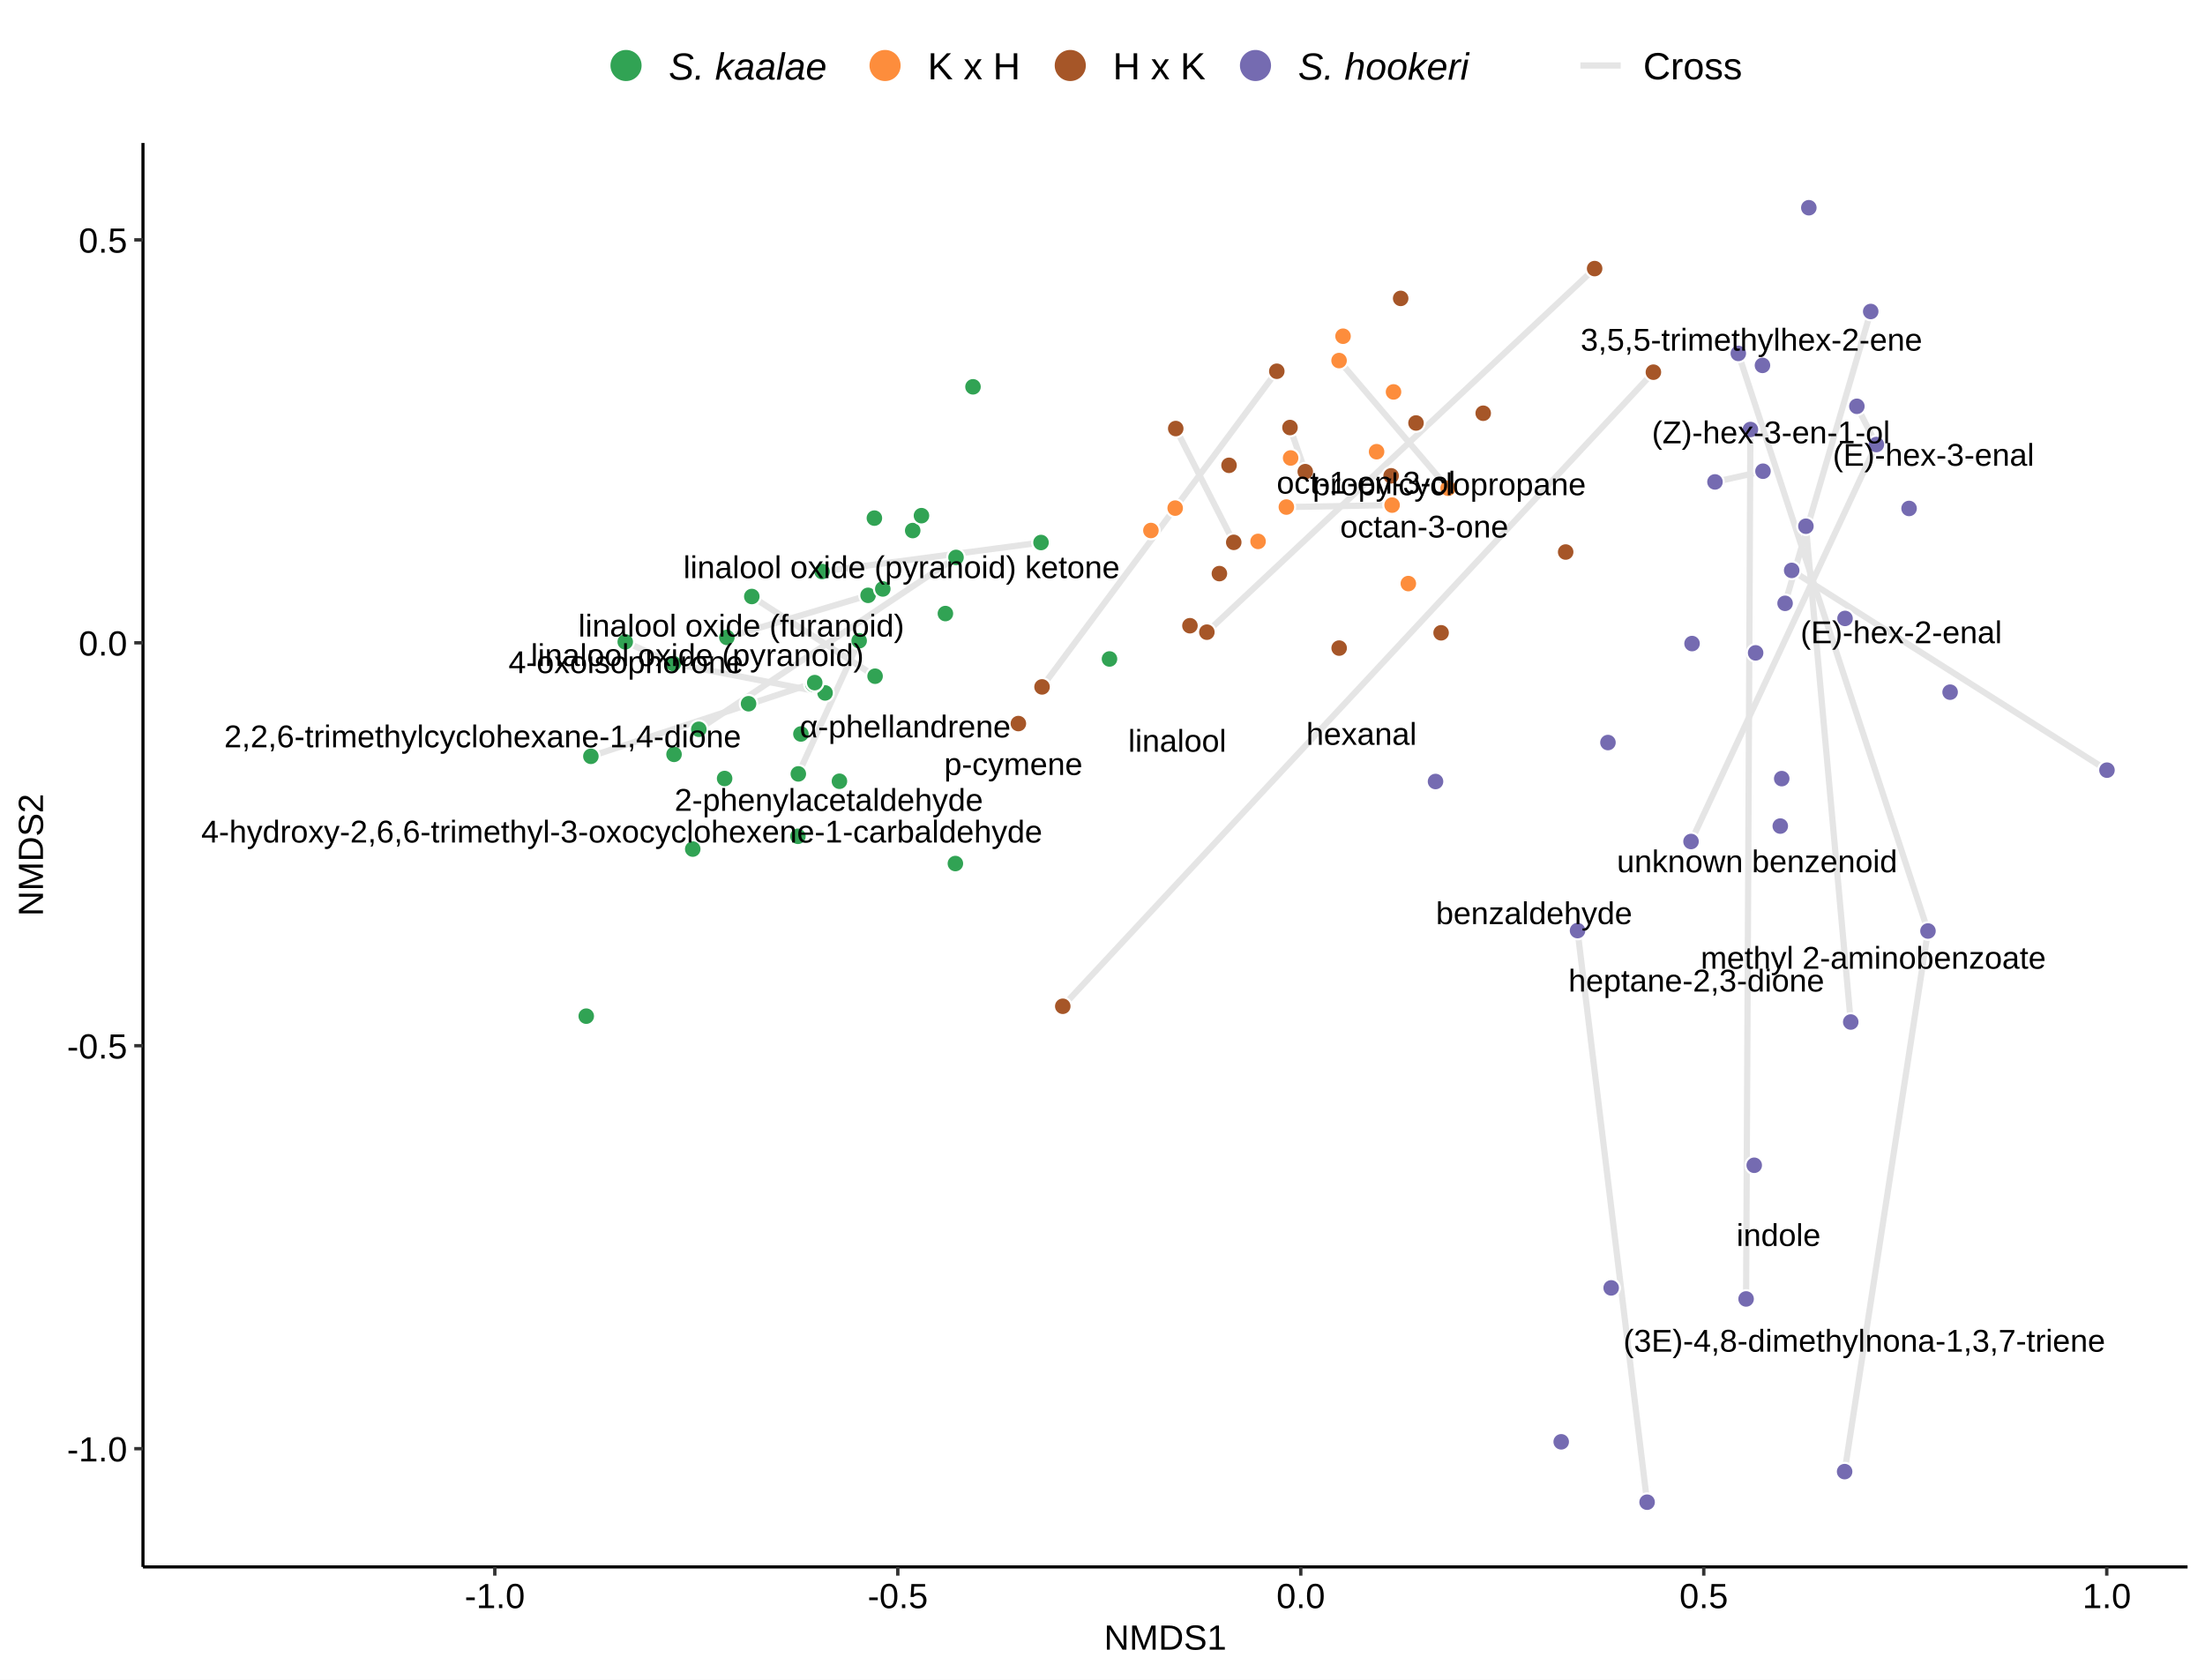
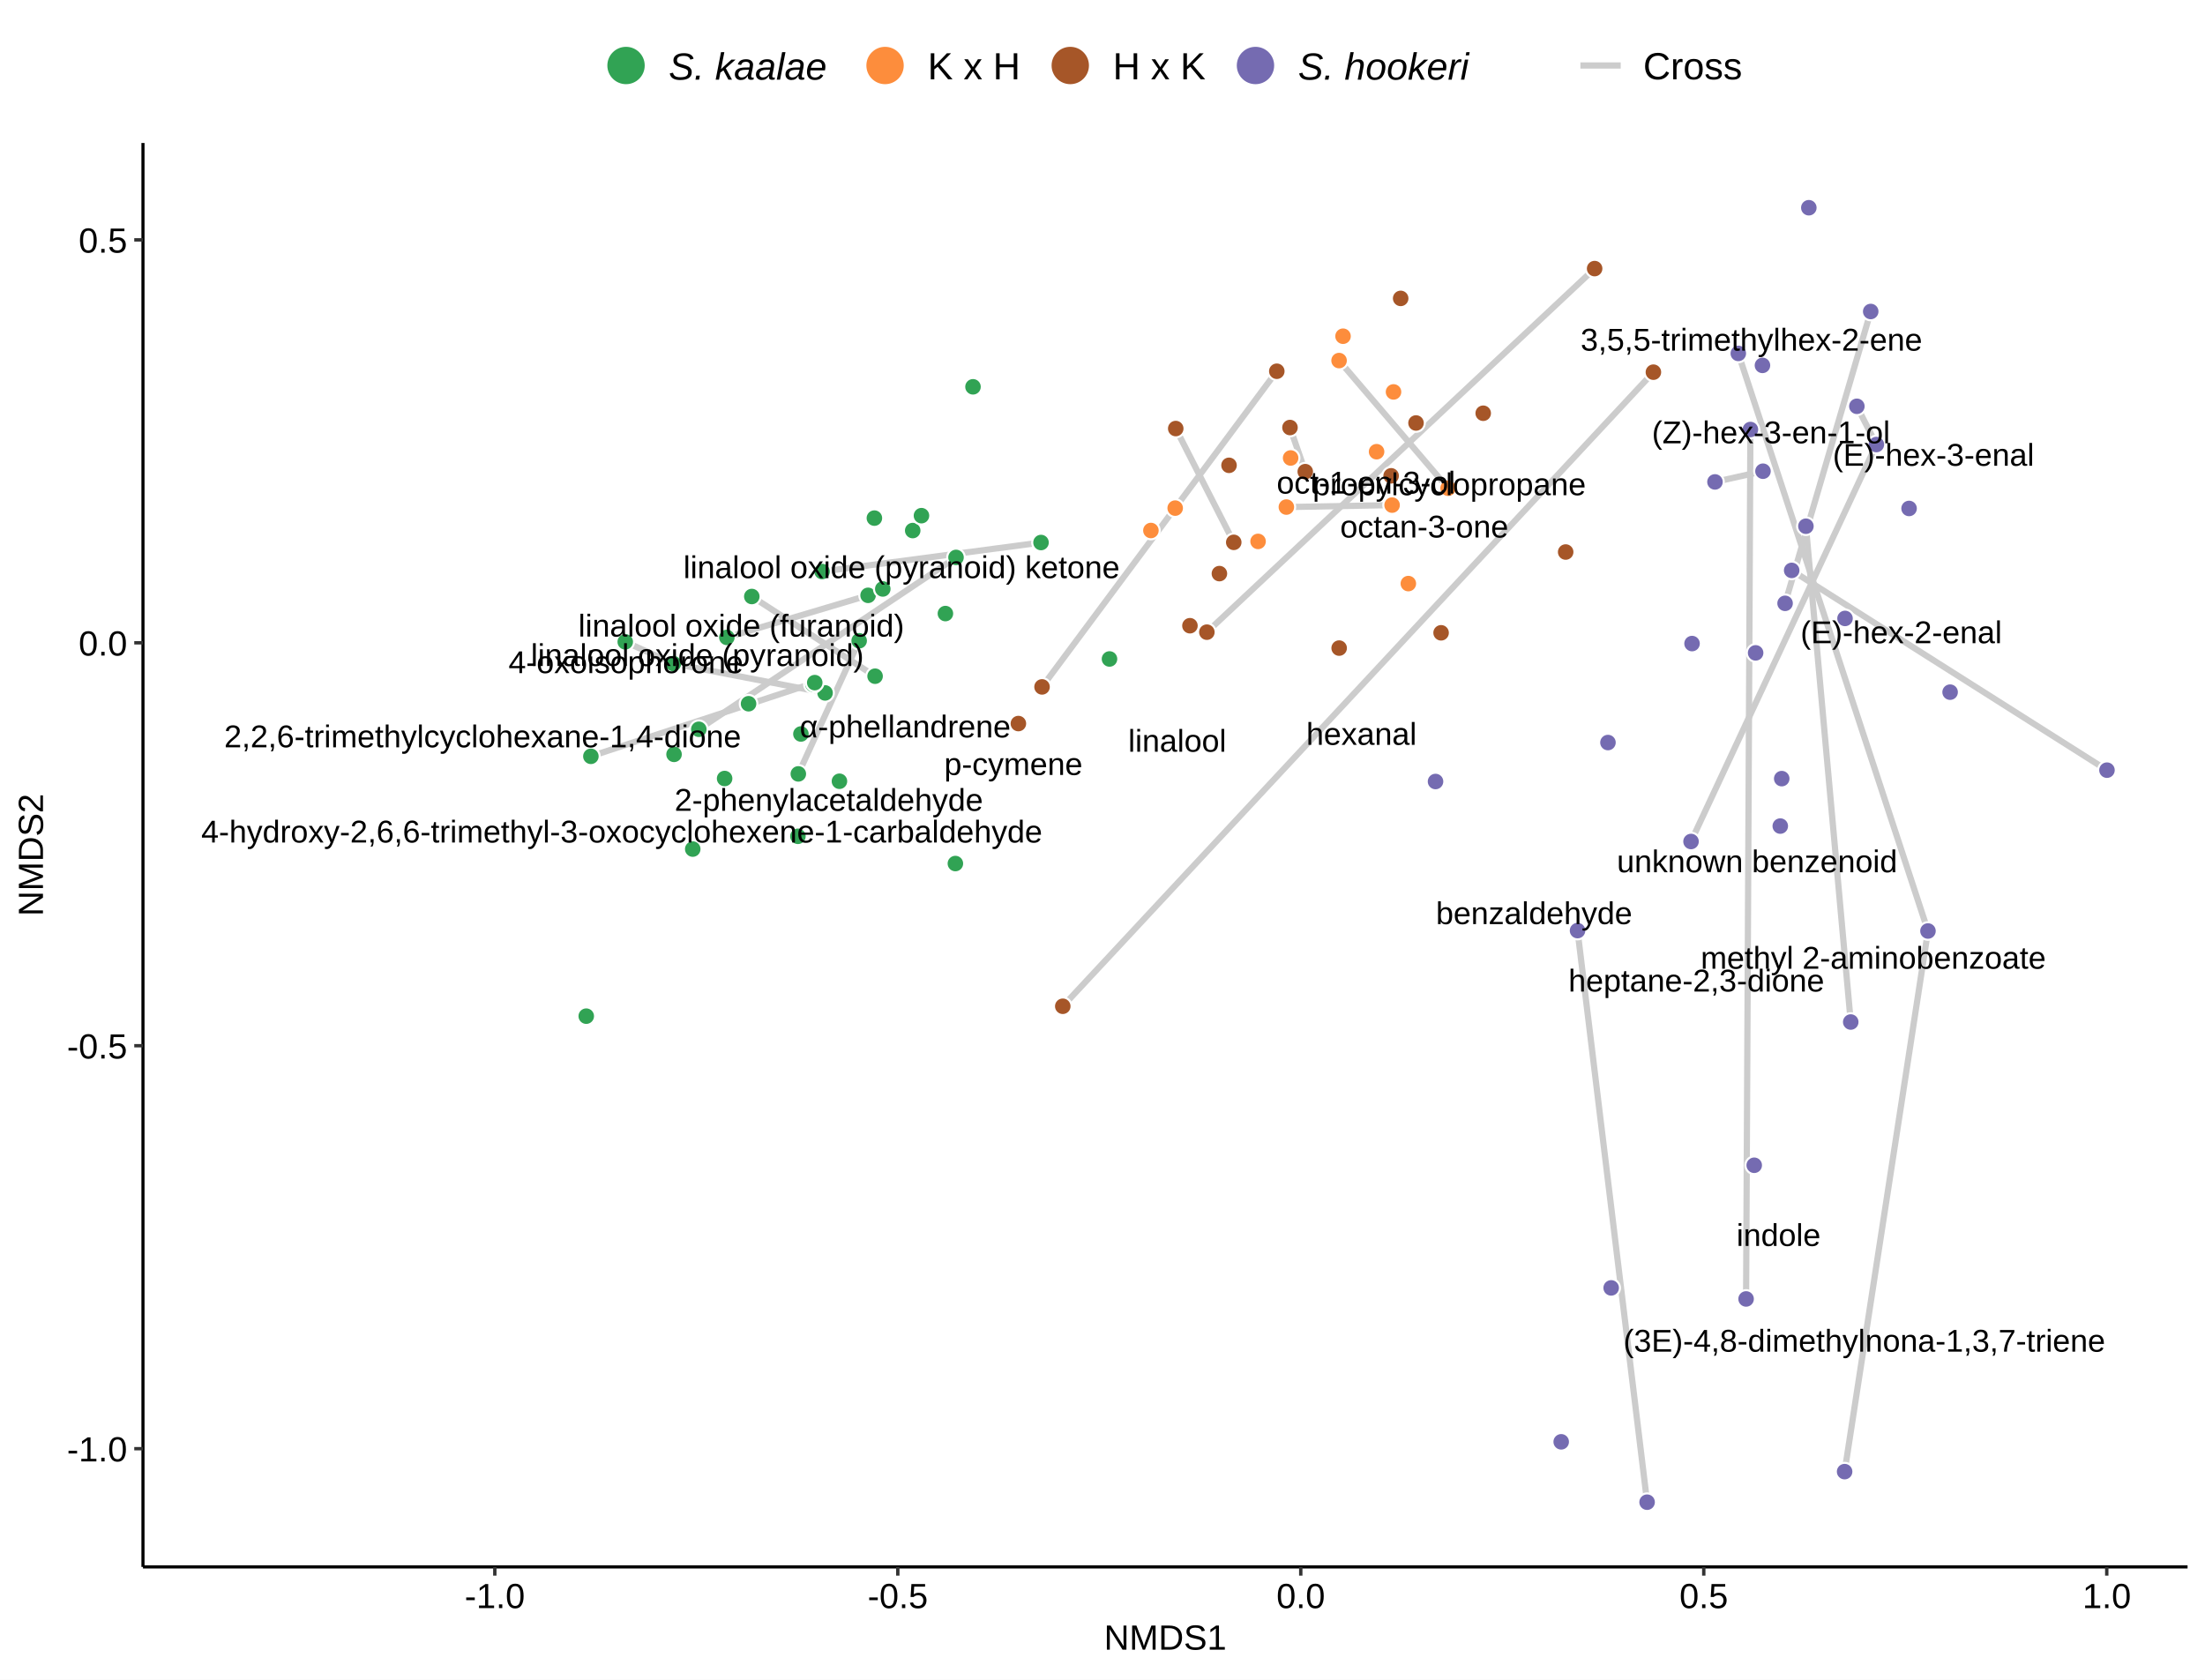
<svg xmlns="http://www.w3.org/2000/svg" class="svglite" width="756.00pt" height="576.00pt" viewBox="0 0 756.00 576.00">
  <defs>
    <style type="text/css">
    .svglite line, .svglite polyline, .svglite polygon, .svglite path, .svglite rect, .svglite circle {
      fill: none;
      stroke: #000000;
      stroke-linecap: round;
      stroke-linejoin: round;
      stroke-miterlimit: 10.00;
    }
    .svglite text {
      white-space: pre;
    }
  </style>
  </defs>
  <rect width="100%" height="100%" style="stroke: none; fill: #FFFFFF;" />
  <defs>
    <clipPath id="cpMC4wMHw3NTYuMDB8MC4wMHw1NzYuMDA=">
      <rect x="0.00" y="0.00" width="756.00" height="576.00" />
    </clipPath>
  </defs>
  <g clip-path="url(#cpMC4wMHw3NTYuMDB8MC4wMHw1NzYuMDA=)">
</g>
  <defs>
    <clipPath id="cpMC4wMHw3NTYuMDB8MS44N3w1NzQuMTM=">
      <rect x="0.00" y="1.87" width="756.00" height="572.27" />
    </clipPath>
  </defs>
  <g clip-path="url(#cpMC4wMHw3NTYuMDB8MS44N3w1NzQuMTM=)">
    <rect x="-0" y="1.87" width="756.00" height="572.27" style="stroke-width: 1.16; stroke: #FFFFFF; fill: #FFFFFF;" />
  </g>
  <g clip-path="url(#cpMC4wMHw3NTYuMDB8MC4wMHw1NzYuMDA=)">
</g>
  <defs>
    <clipPath id="cpNDkuMDJ8NzUwLjAyfDQ5LjAzfDUzNy4zMA==">
      <rect x="49.02" y="49.03" width="701.00" height="488.26" />
    </clipPath>
  </defs>
  <g clip-path="url(#cpNDkuMDJ8NzUwLjAyfDQ5LjAzfDUzNy4zMA==)">
    <rect x="49.02" y="49.03" width="701.00" height="488.26" style="stroke-width: 1.16; stroke: none; fill: #FFFFFF;" />
-     <polyline points="202.59,259.34 279.34,234.07 " style="stroke-width: 2.13; stroke: #E5E5E5; stroke-linecap: butt;" />
-     <polyline points="282.88,237.60 230.89,227.55 214.37,220.09 " style="stroke-width: 2.13; stroke: #E5E5E5; stroke-linecap: butt;" />
-     <polyline points="281.85,195.98 356.92,186.03 " style="stroke-width: 2.13; stroke: #E5E5E5; stroke-linecap: butt;" />
-     <polyline points="312.93,181.93 315.93,176.82 " style="stroke-width: 2.13; stroke: #E5E5E5; stroke-linecap: butt;" />
-     <polyline points="249.21,218.57 297.63,204.14 " style="stroke-width: 2.13; stroke: #E5E5E5; stroke-linecap: butt;" />
-     <polyline points="273.71,265.37 294.57,219.72 " style="stroke-width: 2.13; stroke: #E5E5E5; stroke-linecap: butt;" />
-     <polyline points="300.03,231.87 257.76,204.54 " style="stroke-width: 2.13; stroke: #E5E5E5; stroke-linecap: butt;" />
-     <polyline points="239.59,250.07 327.78,191.14 " style="stroke-width: 2.13; stroke: #E5E5E5; stroke-linecap: butt;" />
-     <polyline points="441.04,173.87 477.29,173.20 " style="stroke-width: 2.13; stroke: #E5E5E5; stroke-linecap: butt;" />
-     <polyline points="496.49,167.41 459.11,123.64 " style="stroke-width: 2.13; stroke: #E5E5E5; stroke-linecap: butt;" />
-     <polyline points="447.52,161.73 442.28,146.60 " style="stroke-width: 2.13; stroke: #E5E5E5; stroke-linecap: butt;" />
-     <polyline points="423.00,185.97 403.11,146.95 " style="stroke-width: 2.13; stroke: #E5E5E5; stroke-linecap: butt;" />
-     <polyline points="357.27,235.54 437.76,127.30 " style="stroke-width: 2.13; stroke: #E5E5E5; stroke-linecap: butt;" />
-     <polyline points="364.38,345.05 566.88,127.62 " style="stroke-width: 2.13; stroke: #E5E5E5; stroke-linecap: butt;" />
-     <polyline points="413.78,216.77 546.73,92.10 " style="stroke-width: 2.13; stroke: #E5E5E5; stroke-linecap: butt;" />
-     <polyline points="634.54,350.45 619.17,180.44 " style="stroke-width: 2.13; stroke: #E5E5E5; stroke-linecap: butt;" />
-     <polyline points="632.44,504.62 661.02,319.24 595.99,121.19 " style="stroke-width: 2.13; stroke: #E5E5E5; stroke-linecap: butt;" />
-     <polyline points="722.39,264.09 614.29,195.59 " style="stroke-width: 2.13; stroke: #E5E5E5; stroke-linecap: butt;" />
-     <polyline points="579.78,288.55 643.33,152.43 636.64,139.32 " style="stroke-width: 2.13; stroke: #E5E5E5; stroke-linecap: butt;" />
-     <polyline points="612.03,206.88 641.39,106.81 " style="stroke-width: 2.13; stroke: #E5E5E5; stroke-linecap: butt;" />
-     <polyline points="564.72,515.10 540.87,319.10 " style="stroke-width: 2.13; stroke: #E5E5E5; stroke-linecap: butt;" />
-     <polyline points="598.66,445.41 600.14,147.28 " style="stroke-width: 2.13; stroke: #E5E5E5; stroke-linecap: butt;" />
-     <polyline points="587.99,165.25 604.45,161.58 " style="stroke-width: 2.13; stroke: #E5E5E5; stroke-linecap: butt;" />
+     <polyline points="202.59,259.34 279.34,234.07 " style="stroke-width: 2.13; stroke: #CCCCCC; stroke-linecap: butt;" />
+     <polyline points="282.88,237.60 230.89,227.55 214.37,220.09 " style="stroke-width: 2.13; stroke: #CCCCCC; stroke-linecap: butt;" />
+     <polyline points="281.85,195.98 356.92,186.03 " style="stroke-width: 2.13; stroke: #CCCCCC; stroke-linecap: butt;" />
+     <polyline points="312.93,181.93 315.93,176.82 " style="stroke-width: 2.13; stroke: #CCCCCC; stroke-linecap: butt;" />
+     <polyline points="249.21,218.57 297.63,204.14 " style="stroke-width: 2.13; stroke: #CCCCCC; stroke-linecap: butt;" />
+     <polyline points="273.71,265.37 294.57,219.72 " style="stroke-width: 2.13; stroke: #CCCCCC; stroke-linecap: butt;" />
+     <polyline points="300.03,231.87 257.76,204.54 " style="stroke-width: 2.13; stroke: #CCCCCC; stroke-linecap: butt;" />
+     <polyline points="239.59,250.07 327.78,191.14 " style="stroke-width: 2.13; stroke: #CCCCCC; stroke-linecap: butt;" />
+     <polyline points="441.04,173.87 477.29,173.20 " style="stroke-width: 2.13; stroke: #CCCCCC; stroke-linecap: butt;" />
+     <polyline points="496.49,167.41 459.11,123.64 " style="stroke-width: 2.13; stroke: #CCCCCC; stroke-linecap: butt;" />
+     <polyline points="447.52,161.73 442.28,146.60 " style="stroke-width: 2.13; stroke: #CCCCCC; stroke-linecap: butt;" />
+     <polyline points="423.00,185.97 403.11,146.95 " style="stroke-width: 2.13; stroke: #CCCCCC; stroke-linecap: butt;" />
+     <polyline points="357.27,235.54 437.76,127.30 " style="stroke-width: 2.13; stroke: #CCCCCC; stroke-linecap: butt;" />
+     <polyline points="364.38,345.05 566.88,127.62 " style="stroke-width: 2.13; stroke: #CCCCCC; stroke-linecap: butt;" />
+     <polyline points="413.78,216.77 546.73,92.10 " style="stroke-width: 2.13; stroke: #CCCCCC; stroke-linecap: butt;" />
+     <polyline points="634.54,350.45 619.17,180.44 " style="stroke-width: 2.13; stroke: #CCCCCC; stroke-linecap: butt;" />
+     <polyline points="632.44,504.62 661.02,319.24 595.99,121.19 " style="stroke-width: 2.13; stroke: #CCCCCC; stroke-linecap: butt;" />
+     <polyline points="722.39,264.09 614.29,195.59 " style="stroke-width: 2.13; stroke: #CCCCCC; stroke-linecap: butt;" />
+     <polyline points="579.78,288.55 643.33,152.43 636.64,139.32 " style="stroke-width: 2.13; stroke: #CCCCCC; stroke-linecap: butt;" />
+     <polyline points="612.03,206.88 641.39,106.81 " style="stroke-width: 2.13; stroke: #CCCCCC; stroke-linecap: butt;" />
+     <polyline points="564.72,515.10 540.87,319.10 " style="stroke-width: 2.13; stroke: #CCCCCC; stroke-linecap: butt;" />
+     <polyline points="598.66,445.41 600.14,147.28 " style="stroke-width: 2.13; stroke: #CCCCCC; stroke-linecap: butt;" />
+     <polyline points="587.99,165.25 604.45,161.58 " style="stroke-width: 2.13; stroke: #CCCCCC; stroke-linecap: butt;" />
    <circle cx="564.72" cy="515.10" r="3.02" style="stroke-width: 0.71; stroke: #FFFFFF; fill: #756BB1;" />
    <circle cx="632.44" cy="504.62" r="3.02" style="stroke-width: 0.71; stroke: #FFFFFF; fill: #756BB1;" />
    <circle cx="535.27" cy="494.40" r="3.02" style="stroke-width: 0.71; stroke: #FFFFFF; fill: #756BB1;" />
    <circle cx="598.66" cy="445.41" r="3.02" style="stroke-width: 0.71; stroke: #FFFFFF; fill: #756BB1;" />
    <circle cx="552.40" cy="441.62" r="3.02" style="stroke-width: 0.71; stroke: #FFFFFF; fill: #756BB1;" />
    <circle cx="601.45" cy="399.57" r="3.02" style="stroke-width: 0.71; stroke: #FFFFFF; fill: #756BB1;" />
    <circle cx="634.54" cy="350.45" r="3.02" style="stroke-width: 0.71; stroke: #FFFFFF; fill: #756BB1;" />
    <circle cx="201.00" cy="348.44" r="3.02" style="stroke-width: 0.71; stroke: #FFFFFF; fill: #31A354;" />
    <circle cx="364.38" cy="345.05" r="3.02" style="stroke-width: 0.71; stroke: #FFFFFF; fill: #A65628;" />
    <circle cx="661.02" cy="319.24" r="3.02" style="stroke-width: 0.71; stroke: #FFFFFF; fill: #756BB1;" />
    <circle cx="540.87" cy="319.10" r="3.02" style="stroke-width: 0.71; stroke: #FFFFFF; fill: #756BB1;" />
    <circle cx="327.56" cy="296.11" r="3.02" style="stroke-width: 0.71; stroke: #FFFFFF; fill: #31A354;" />
    <circle cx="237.51" cy="291.15" r="3.02" style="stroke-width: 0.71; stroke: #FFFFFF; fill: #31A354;" />
    <circle cx="579.78" cy="288.55" r="3.02" style="stroke-width: 0.71; stroke: #FFFFFF; fill: #756BB1;" />
    <circle cx="273.57" cy="286.77" r="3.02" style="stroke-width: 0.71; stroke: #FFFFFF; fill: #31A354;" />
    <circle cx="610.38" cy="283.26" r="3.02" style="stroke-width: 0.71; stroke: #FFFFFF; fill: #756BB1;" />
    <circle cx="492.18" cy="267.98" r="3.02" style="stroke-width: 0.71; stroke: #FFFFFF; fill: #756BB1;" />
    <circle cx="287.81" cy="267.89" r="3.02" style="stroke-width: 0.71; stroke: #FFFFFF; fill: #31A354;" />
    <circle cx="610.88" cy="266.99" r="3.02" style="stroke-width: 0.71; stroke: #FFFFFF; fill: #756BB1;" />
    <circle cx="248.44" cy="266.95" r="3.02" style="stroke-width: 0.71; stroke: #FFFFFF; fill: #31A354;" />
    <circle cx="273.71" cy="265.37" r="3.02" style="stroke-width: 0.71; stroke: #FFFFFF; fill: #31A354;" />
    <circle cx="722.39" cy="264.09" r="3.02" style="stroke-width: 0.71; stroke: #FFFFFF; fill: #756BB1;" />
    <circle cx="202.59" cy="259.34" r="3.02" style="stroke-width: 0.71; stroke: #FFFFFF; fill: #31A354;" />
    <circle cx="231.10" cy="258.67" r="3.02" style="stroke-width: 0.71; stroke: #FFFFFF; fill: #31A354;" />
    <circle cx="551.30" cy="254.62" r="3.02" style="stroke-width: 0.71; stroke: #FFFFFF; fill: #756BB1;" />
    <circle cx="274.60" cy="251.68" r="3.02" style="stroke-width: 0.71; stroke: #FFFFFF; fill: #31A354;" />
    <circle cx="239.59" cy="250.07" r="3.02" style="stroke-width: 0.71; stroke: #FFFFFF; fill: #31A354;" />
    <circle cx="349.16" cy="248.11" r="3.02" style="stroke-width: 0.71; stroke: #FFFFFF; fill: #A65628;" />
    <circle cx="256.65" cy="241.31" r="3.02" style="stroke-width: 0.71; stroke: #FFFFFF; fill: #31A354;" />
    <circle cx="282.88" cy="237.60" r="3.02" style="stroke-width: 0.71; stroke: #FFFFFF; fill: #31A354;" />
    <circle cx="668.61" cy="237.34" r="3.02" style="stroke-width: 0.71; stroke: #FFFFFF; fill: #756BB1;" />
    <circle cx="357.27" cy="235.54" r="3.02" style="stroke-width: 0.71; stroke: #FFFFFF; fill: #A65628;" />
    <circle cx="278.71" cy="234.62" r="3.02" style="stroke-width: 0.71; stroke: #FFFFFF; fill: #31A354;" />
    <circle cx="279.34" cy="234.07" r="3.02" style="stroke-width: 0.71; stroke: #FFFFFF; fill: #31A354;" />
    <circle cx="300.03" cy="231.87" r="3.02" style="stroke-width: 0.71; stroke: #FFFFFF; fill: #31A354;" />
    <circle cx="230.89" cy="227.55" r="3.02" style="stroke-width: 0.71; stroke: #FFFFFF; fill: #31A354;" />
    <circle cx="380.40" cy="225.96" r="3.02" style="stroke-width: 0.71; stroke: #FFFFFF; fill: #31A354;" />
    <circle cx="601.93" cy="223.87" r="3.02" style="stroke-width: 0.71; stroke: #FFFFFF; fill: #756BB1;" />
    <circle cx="459.14" cy="222.23" r="3.02" style="stroke-width: 0.71; stroke: #FFFFFF; fill: #A65628;" />
    <circle cx="580.13" cy="220.68" r="3.02" style="stroke-width: 0.71; stroke: #FFFFFF; fill: #756BB1;" />
    <circle cx="214.37" cy="220.09" r="3.02" style="stroke-width: 0.71; stroke: #FFFFFF; fill: #31A354;" />
    <circle cx="294.57" cy="219.72" r="3.02" style="stroke-width: 0.71; stroke: #FFFFFF; fill: #31A354;" />
    <circle cx="249.21" cy="218.57" r="3.02" style="stroke-width: 0.71; stroke: #FFFFFF; fill: #31A354;" />
    <circle cx="494.09" cy="216.99" r="3.02" style="stroke-width: 0.71; stroke: #FFFFFF; fill: #A65628;" />
    <circle cx="413.78" cy="216.77" r="3.02" style="stroke-width: 0.71; stroke: #FFFFFF; fill: #A65628;" />
    <circle cx="407.98" cy="214.56" r="3.02" style="stroke-width: 0.71; stroke: #FFFFFF; fill: #A65628;" />
    <circle cx="632.58" cy="212.06" r="3.02" style="stroke-width: 0.71; stroke: #FFFFFF; fill: #756BB1;" />
    <circle cx="324.14" cy="210.39" r="3.02" style="stroke-width: 0.71; stroke: #FFFFFF; fill: #31A354;" />
    <circle cx="612.03" cy="206.88" r="3.02" style="stroke-width: 0.71; stroke: #FFFFFF; fill: #756BB1;" />
    <circle cx="257.76" cy="204.54" r="3.02" style="stroke-width: 0.71; stroke: #FFFFFF; fill: #31A354;" />
    <circle cx="297.63" cy="204.14" r="3.02" style="stroke-width: 0.71; stroke: #FFFFFF; fill: #31A354;" />
    <circle cx="302.67" cy="201.95" r="3.02" style="stroke-width: 0.71; stroke: #FFFFFF; fill: #31A354;" />
    <circle cx="482.86" cy="200.11" r="3.02" style="stroke-width: 0.71; stroke: #FFFFFF; fill: #FD8D3C;" />
    <circle cx="418.08" cy="196.69" r="3.02" style="stroke-width: 0.71; stroke: #FFFFFF; fill: #A65628;" />
    <circle cx="281.85" cy="195.98" r="3.02" style="stroke-width: 0.71; stroke: #FFFFFF; fill: #31A354;" />
    <circle cx="614.29" cy="195.59" r="3.02" style="stroke-width: 0.71; stroke: #FFFFFF; fill: #756BB1;" />
    <circle cx="327.78" cy="191.14" r="3.02" style="stroke-width: 0.71; stroke: #FFFFFF; fill: #31A354;" />
    <circle cx="536.80" cy="189.29" r="3.02" style="stroke-width: 0.71; stroke: #FFFFFF; fill: #A65628;" />
    <circle cx="356.92" cy="186.03" r="3.02" style="stroke-width: 0.71; stroke: #FFFFFF; fill: #31A354;" />
    <circle cx="423.00" cy="185.97" r="3.02" style="stroke-width: 0.71; stroke: #FFFFFF; fill: #A65628;" />
    <circle cx="431.34" cy="185.65" r="3.02" style="stroke-width: 0.71; stroke: #FFFFFF; fill: #FD8D3C;" />
    <circle cx="312.93" cy="181.93" r="3.02" style="stroke-width: 0.71; stroke: #FFFFFF; fill: #31A354;" />
    <circle cx="394.60" cy="181.91" r="3.02" style="stroke-width: 0.71; stroke: #FFFFFF; fill: #FD8D3C;" />
    <circle cx="619.17" cy="180.44" r="3.02" style="stroke-width: 0.71; stroke: #FFFFFF; fill: #756BB1;" />
    <circle cx="299.79" cy="177.66" r="3.02" style="stroke-width: 0.71; stroke: #FFFFFF; fill: #31A354;" />
    <circle cx="315.93" cy="176.82" r="3.02" style="stroke-width: 0.71; stroke: #FFFFFF; fill: #31A354;" />
    <circle cx="654.54" cy="174.35" r="3.02" style="stroke-width: 0.71; stroke: #FFFFFF; fill: #756BB1;" />
    <circle cx="402.92" cy="174.23" r="3.02" style="stroke-width: 0.71; stroke: #FFFFFF; fill: #FD8D3C;" />
    <circle cx="441.04" cy="173.87" r="3.02" style="stroke-width: 0.71; stroke: #FFFFFF; fill: #FD8D3C;" />
    <circle cx="477.29" cy="173.20" r="3.02" style="stroke-width: 0.71; stroke: #FFFFFF; fill: #FD8D3C;" />
    <circle cx="496.49" cy="167.41" r="3.02" style="stroke-width: 0.71; stroke: #FFFFFF; fill: #FD8D3C;" />
    <circle cx="587.99" cy="165.25" r="3.02" style="stroke-width: 0.71; stroke: #FFFFFF; fill: #756BB1;" />
    <circle cx="476.96" cy="163.16" r="3.02" style="stroke-width: 0.71; stroke: #FFFFFF; fill: #A65628;" />
    <circle cx="447.52" cy="161.73" r="3.02" style="stroke-width: 0.71; stroke: #FFFFFF; fill: #A65628;" />
    <circle cx="604.45" cy="161.58" r="3.02" style="stroke-width: 0.71; stroke: #FFFFFF; fill: #756BB1;" />
    <circle cx="421.38" cy="159.56" r="3.02" style="stroke-width: 0.71; stroke: #FFFFFF; fill: #A65628;" />
    <circle cx="442.50" cy="157.04" r="3.02" style="stroke-width: 0.71; stroke: #FFFFFF; fill: #FD8D3C;" />
    <circle cx="471.97" cy="154.89" r="3.02" style="stroke-width: 0.71; stroke: #FFFFFF; fill: #FD8D3C;" />
    <circle cx="643.33" cy="152.43" r="3.02" style="stroke-width: 0.71; stroke: #FFFFFF; fill: #756BB1;" />
    <circle cx="600.14" cy="147.28" r="3.02" style="stroke-width: 0.71; stroke: #FFFFFF; fill: #756BB1;" />
    <circle cx="403.11" cy="146.95" r="3.02" style="stroke-width: 0.71; stroke: #FFFFFF; fill: #A65628;" />
    <circle cx="442.28" cy="146.60" r="3.02" style="stroke-width: 0.71; stroke: #FFFFFF; fill: #A65628;" />
    <circle cx="485.49" cy="145.04" r="3.02" style="stroke-width: 0.71; stroke: #FFFFFF; fill: #A65628;" />
    <circle cx="508.53" cy="141.70" r="3.02" style="stroke-width: 0.71; stroke: #FFFFFF; fill: #A65628;" />
    <circle cx="636.64" cy="139.32" r="3.02" style="stroke-width: 0.71; stroke: #FFFFFF; fill: #756BB1;" />
    <circle cx="477.78" cy="134.39" r="3.02" style="stroke-width: 0.71; stroke: #FFFFFF; fill: #FD8D3C;" />
    <circle cx="333.60" cy="132.64" r="3.02" style="stroke-width: 0.71; stroke: #FFFFFF; fill: #31A354;" />
    <circle cx="566.88" cy="127.62" r="3.02" style="stroke-width: 0.71; stroke: #FFFFFF; fill: #A65628;" />
    <circle cx="437.76" cy="127.30" r="3.02" style="stroke-width: 0.71; stroke: #FFFFFF; fill: #A65628;" />
    <circle cx="604.27" cy="125.29" r="3.02" style="stroke-width: 0.71; stroke: #FFFFFF; fill: #756BB1;" />
    <circle cx="459.11" cy="123.64" r="3.02" style="stroke-width: 0.71; stroke: #FFFFFF; fill: #FD8D3C;" />
    <circle cx="595.99" cy="121.19" r="3.02" style="stroke-width: 0.71; stroke: #FFFFFF; fill: #756BB1;" />
    <circle cx="460.47" cy="115.29" r="3.02" style="stroke-width: 0.71; stroke: #FFFFFF; fill: #FD8D3C;" />
    <circle cx="641.39" cy="106.81" r="3.02" style="stroke-width: 0.71; stroke: #FFFFFF; fill: #756BB1;" />
    <circle cx="480.23" cy="102.32" r="3.02" style="stroke-width: 0.71; stroke: #FFFFFF; fill: #A65628;" />
    <circle cx="546.73" cy="92.10" r="3.02" style="stroke-width: 0.71; stroke: #FFFFFF; fill: #A65628;" />
    <circle cx="620.17" cy="71.23" r="3.02" style="stroke-width: 0.71; stroke: #FFFFFF; fill: #756BB1;" />
    <text x="639.20" y="463.49" text-anchor="middle" style="font-size: 10.81px; font-family: &quot;Arial&quot;;">(3E)-4,8-dimethylnona-1,3,7-triene</text>
    <text x="609.80" y="427.24" text-anchor="middle" style="font-size: 10.81px; font-family: &quot;Arial&quot;;">indole</text>
    <text x="581.61" y="339.99" text-anchor="middle" style="font-size: 10.81px; font-family: &quot;Arial&quot;;">heptane-2,3-dione</text>
    <text x="642.28" y="332.17" text-anchor="middle" style="font-size: 10.81px; font-family: &quot;Arial&quot;;">methyl 2-aminobenzoate</text>
    <text x="525.98" y="316.87" text-anchor="middle" style="font-size: 10.81px; font-family: &quot;Arial&quot;;">benzaldehyde</text>
    <text x="602.44" y="299.10" text-anchor="middle" style="font-size: 10.81px; font-family: &quot;Arial&quot;;">unknown benzenoid</text>
    <text x="213.18" y="288.90" text-anchor="middle" style="font-size: 10.81px; font-family: &quot;Arial&quot;;">4-hydroxy-2,6,6-trimethyl-3-oxocyclohexene-1-carbaldehyde</text>
    <text x="284.16" y="278.03" text-anchor="middle" style="font-size: 10.81px; font-family: &quot;Arial&quot;;">2-phenylacetaldehyde</text>
    <text x="347.44" y="265.73" text-anchor="middle" style="font-size: 10.81px; font-family: &quot;Arial&quot;;">p-cymene</text>
    <text x="403.63" y="257.76" text-anchor="middle" style="font-size: 10.81px; font-family: &quot;Arial&quot;;">linalool</text>
    <text x="165.48" y="256.25" text-anchor="middle" style="font-size: 10.81px; font-family: &quot;Arial&quot;;">2,2,6-trimethylcyclohexane-1,4-dione</text>
    <text x="466.79" y="255.40" text-anchor="middle" style="font-size: 10.81px; font-family: &quot;Arial&quot;;">hexanal</text>
    <text x="310.35" y="252.86" text-anchor="middle" style="font-size: 10.81px; font-family: &quot;Arial&quot;;">α-phellandrene</text>
    <text x="214.60" y="230.81" text-anchor="middle" style="font-size: 10.81px; font-family: &quot;Arial&quot;;">4-oxoisophorone</text>
    <text x="239.09" y="228.37" text-anchor="middle" style="font-size: 10.81px; font-family: &quot;Arial&quot;;">linalool oxide (pyranoid)</text>
    <text x="651.85" y="220.56" text-anchor="middle" style="font-size: 10.81px; font-family: &quot;Arial&quot;;">(E)-hex-2-enal</text>
    <text x="254.16" y="218.27" text-anchor="middle" style="font-size: 10.81px; font-family: &quot;Arial&quot;;">linalool oxide (furanoid)</text>
    <text x="309.10" y="198.23" text-anchor="middle" style="font-size: 10.81px; font-family: &quot;Arial&quot;;">linalool oxide (pyranoid) ketone</text>
    <text x="488.32" y="184.31" text-anchor="middle" style="font-size: 10.81px; font-family: &quot;Arial&quot;;">octan-3-one</text>
    <text x="496.88" y="169.80" text-anchor="middle" style="font-size: 10.81px; font-family: &quot;Arial&quot;;">propylcyclopropane</text>
    <text x="468.35" y="169.24" text-anchor="middle" style="font-size: 10.81px; font-family: &quot;Arial&quot;;">oct-1-en-3-ol</text>
    <text x="662.91" y="159.71" text-anchor="middle" style="font-size: 10.81px; font-family: &quot;Arial&quot;;">(E)-hex-3-enal</text>
    <text x="607.20" y="152.00" text-anchor="middle" style="font-size: 10.81px; font-family: &quot;Arial&quot;;">(Z)-hex-3-en-1-ol</text>
    <text x="600.50" y="120.23" text-anchor="middle" style="font-size: 10.81px; font-family: &quot;Arial&quot;;">3,5,5-trimethylhex-2-ene</text>
  </g>
  <g clip-path="url(#cpMC4wMHw3NTYuMDB8MC4wMHw1NzYuMDA=)">
    <polyline points="49.02,537.30 49.02,49.03 " style="stroke-width: 1.07; stroke-linecap: butt;" />
    <text x="43.64" y="501.12" text-anchor="end" style="font-size: 12.00px; font-family: &quot;Arial&quot;;">-1.0</text>
    <text x="43.64" y="362.96" text-anchor="end" style="font-size: 12.00px; font-family: &quot;Arial&quot;;">-0.5</text>
    <text x="43.64" y="224.79" text-anchor="end" style="font-size: 12.00px; font-family: &quot;Arial&quot;;">0.0</text>
    <text x="43.64" y="86.63" text-anchor="end" style="font-size: 12.00px; font-family: &quot;Arial&quot;;">0.5</text>
    <polyline points="46.03,496.75 49.02,496.75 " style="stroke-width: 1.16; stroke: #333333; stroke-linecap: butt;" />
    <polyline points="46.03,358.58 49.02,358.58 " style="stroke-width: 1.16; stroke: #333333; stroke-linecap: butt;" />
    <polyline points="46.03,220.42 49.02,220.42 " style="stroke-width: 1.16; stroke: #333333; stroke-linecap: butt;" />
    <polyline points="46.03,82.25 49.02,82.25 " style="stroke-width: 1.16; stroke: #333333; stroke-linecap: butt;" />
    <polyline points="49.02,537.30 750.02,537.30 " style="stroke-width: 1.07; stroke-linecap: butt;" />
    <polyline points="169.65,540.28 169.65,537.30 " style="stroke-width: 1.16; stroke: #333333; stroke-linecap: butt;" />
    <polyline points="307.82,540.28 307.82,537.30 " style="stroke-width: 1.16; stroke: #333333; stroke-linecap: butt;" />
    <polyline points="445.98,540.28 445.98,537.30 " style="stroke-width: 1.16; stroke: #333333; stroke-linecap: butt;" />
    <polyline points="584.15,540.28 584.15,537.30 " style="stroke-width: 1.16; stroke: #333333; stroke-linecap: butt;" />
    <polyline points="722.32,540.28 722.32,537.30 " style="stroke-width: 1.16; stroke: #333333; stroke-linecap: butt;" />
    <text x="169.65" y="551.42" text-anchor="middle" style="font-size: 12.00px; font-family: &quot;Arial&quot;;">-1.0</text>
    <text x="307.82" y="551.42" text-anchor="middle" style="font-size: 12.00px; font-family: &quot;Arial&quot;;">-0.5</text>
    <text x="445.98" y="551.42" text-anchor="middle" style="font-size: 12.00px; font-family: &quot;Arial&quot;;">0.0</text>
    <text x="584.15" y="551.42" text-anchor="middle" style="font-size: 12.00px; font-family: &quot;Arial&quot;;">0.5</text>
    <text x="722.32" y="551.42" text-anchor="middle" style="font-size: 12.00px; font-family: &quot;Arial&quot;;">1.0</text>
    <text x="399.52" y="565.66" text-anchor="middle" style="font-size: 12.00px; font-family: &quot;Arial&quot;;">NMDS1</text>
    <text transform="translate(14.73,293.16) rotate(-90)" text-anchor="middle" style="font-size: 12.00px; font-family: &quot;Arial&quot;;">NMDS2</text>
    <rect x="194.04" y="7.84" width="322.17" height="29.24" style="stroke-width: 1.16; stroke: none; fill: #FFFFFF;" />
-     <circle cx="214.64" cy="22.46" r="5.69" style="stroke-width: 0.71; stroke: #FFFFFF; fill: #31A354;" />
-     <circle cx="303.45" cy="22.46" r="5.69" style="stroke-width: 0.71; stroke: #FFFFFF; fill: #FD8D3C;" />
-     <circle cx="366.95" cy="22.46" r="5.69" style="stroke-width: 0.71; stroke: #FFFFFF; fill: #A65628;" />
-     <circle cx="430.45" cy="22.46" r="5.69" style="stroke-width: 0.71; stroke: #FFFFFF; fill: #756BB1;" />
+     <circle cx="214.64" cy="22.46" r="6.76" style="stroke-width: 0.71; stroke: #FFFFFF; fill: #31A354;" />
+     <circle cx="303.45" cy="22.46" r="6.76" style="stroke-width: 0.71; stroke: #FFFFFF; fill: #FD8D3C;" />
+     <circle cx="366.95" cy="22.46" r="6.76" style="stroke-width: 0.71; stroke: #FFFFFF; fill: #A65628;" />
+     <circle cx="430.45" cy="22.46" r="6.76" style="stroke-width: 0.71; stroke: #FFFFFF; fill: #756BB1;" />
    <text x="229.26" y="27.31" style="font-size: 13.00px; font-style: italic; font-family: &quot;Arial&quot;;">S. kaalae</text>
    <text x="318.06" y="27.20" style="font-size: 13.00px; font-family: &quot;Arial&quot;;">K x H</text>
    <text x="381.56" y="27.20" style="font-size: 13.00px; font-family: &quot;Arial&quot;;">H x K</text>
    <text x="445.06" y="27.31" style="font-size: 13.00px; font-style: italic; font-family: &quot;Arial&quot;;">S. hookeri</text>
    <rect x="528.16" y="7.84" width="76.84" height="29.24" style="stroke-width: 1.16; stroke: none; fill: #FFFFFF;" />
-     <line x1="541.85" y1="22.46" x2="555.67" y2="22.46" style="stroke-width: 2.13; stroke: #E5E5E5; stroke-linecap: butt;" />
+     <line x1="541.85" y1="22.46" x2="555.67" y2="22.46" style="stroke-width: 2.13; stroke: #CCCCCC; stroke-linecap: butt;" />
    <text x="563.38" y="27.20" style="font-size: 13.00px; font-family: &quot;Arial&quot;;">Cross</text>
  </g>
</svg>
